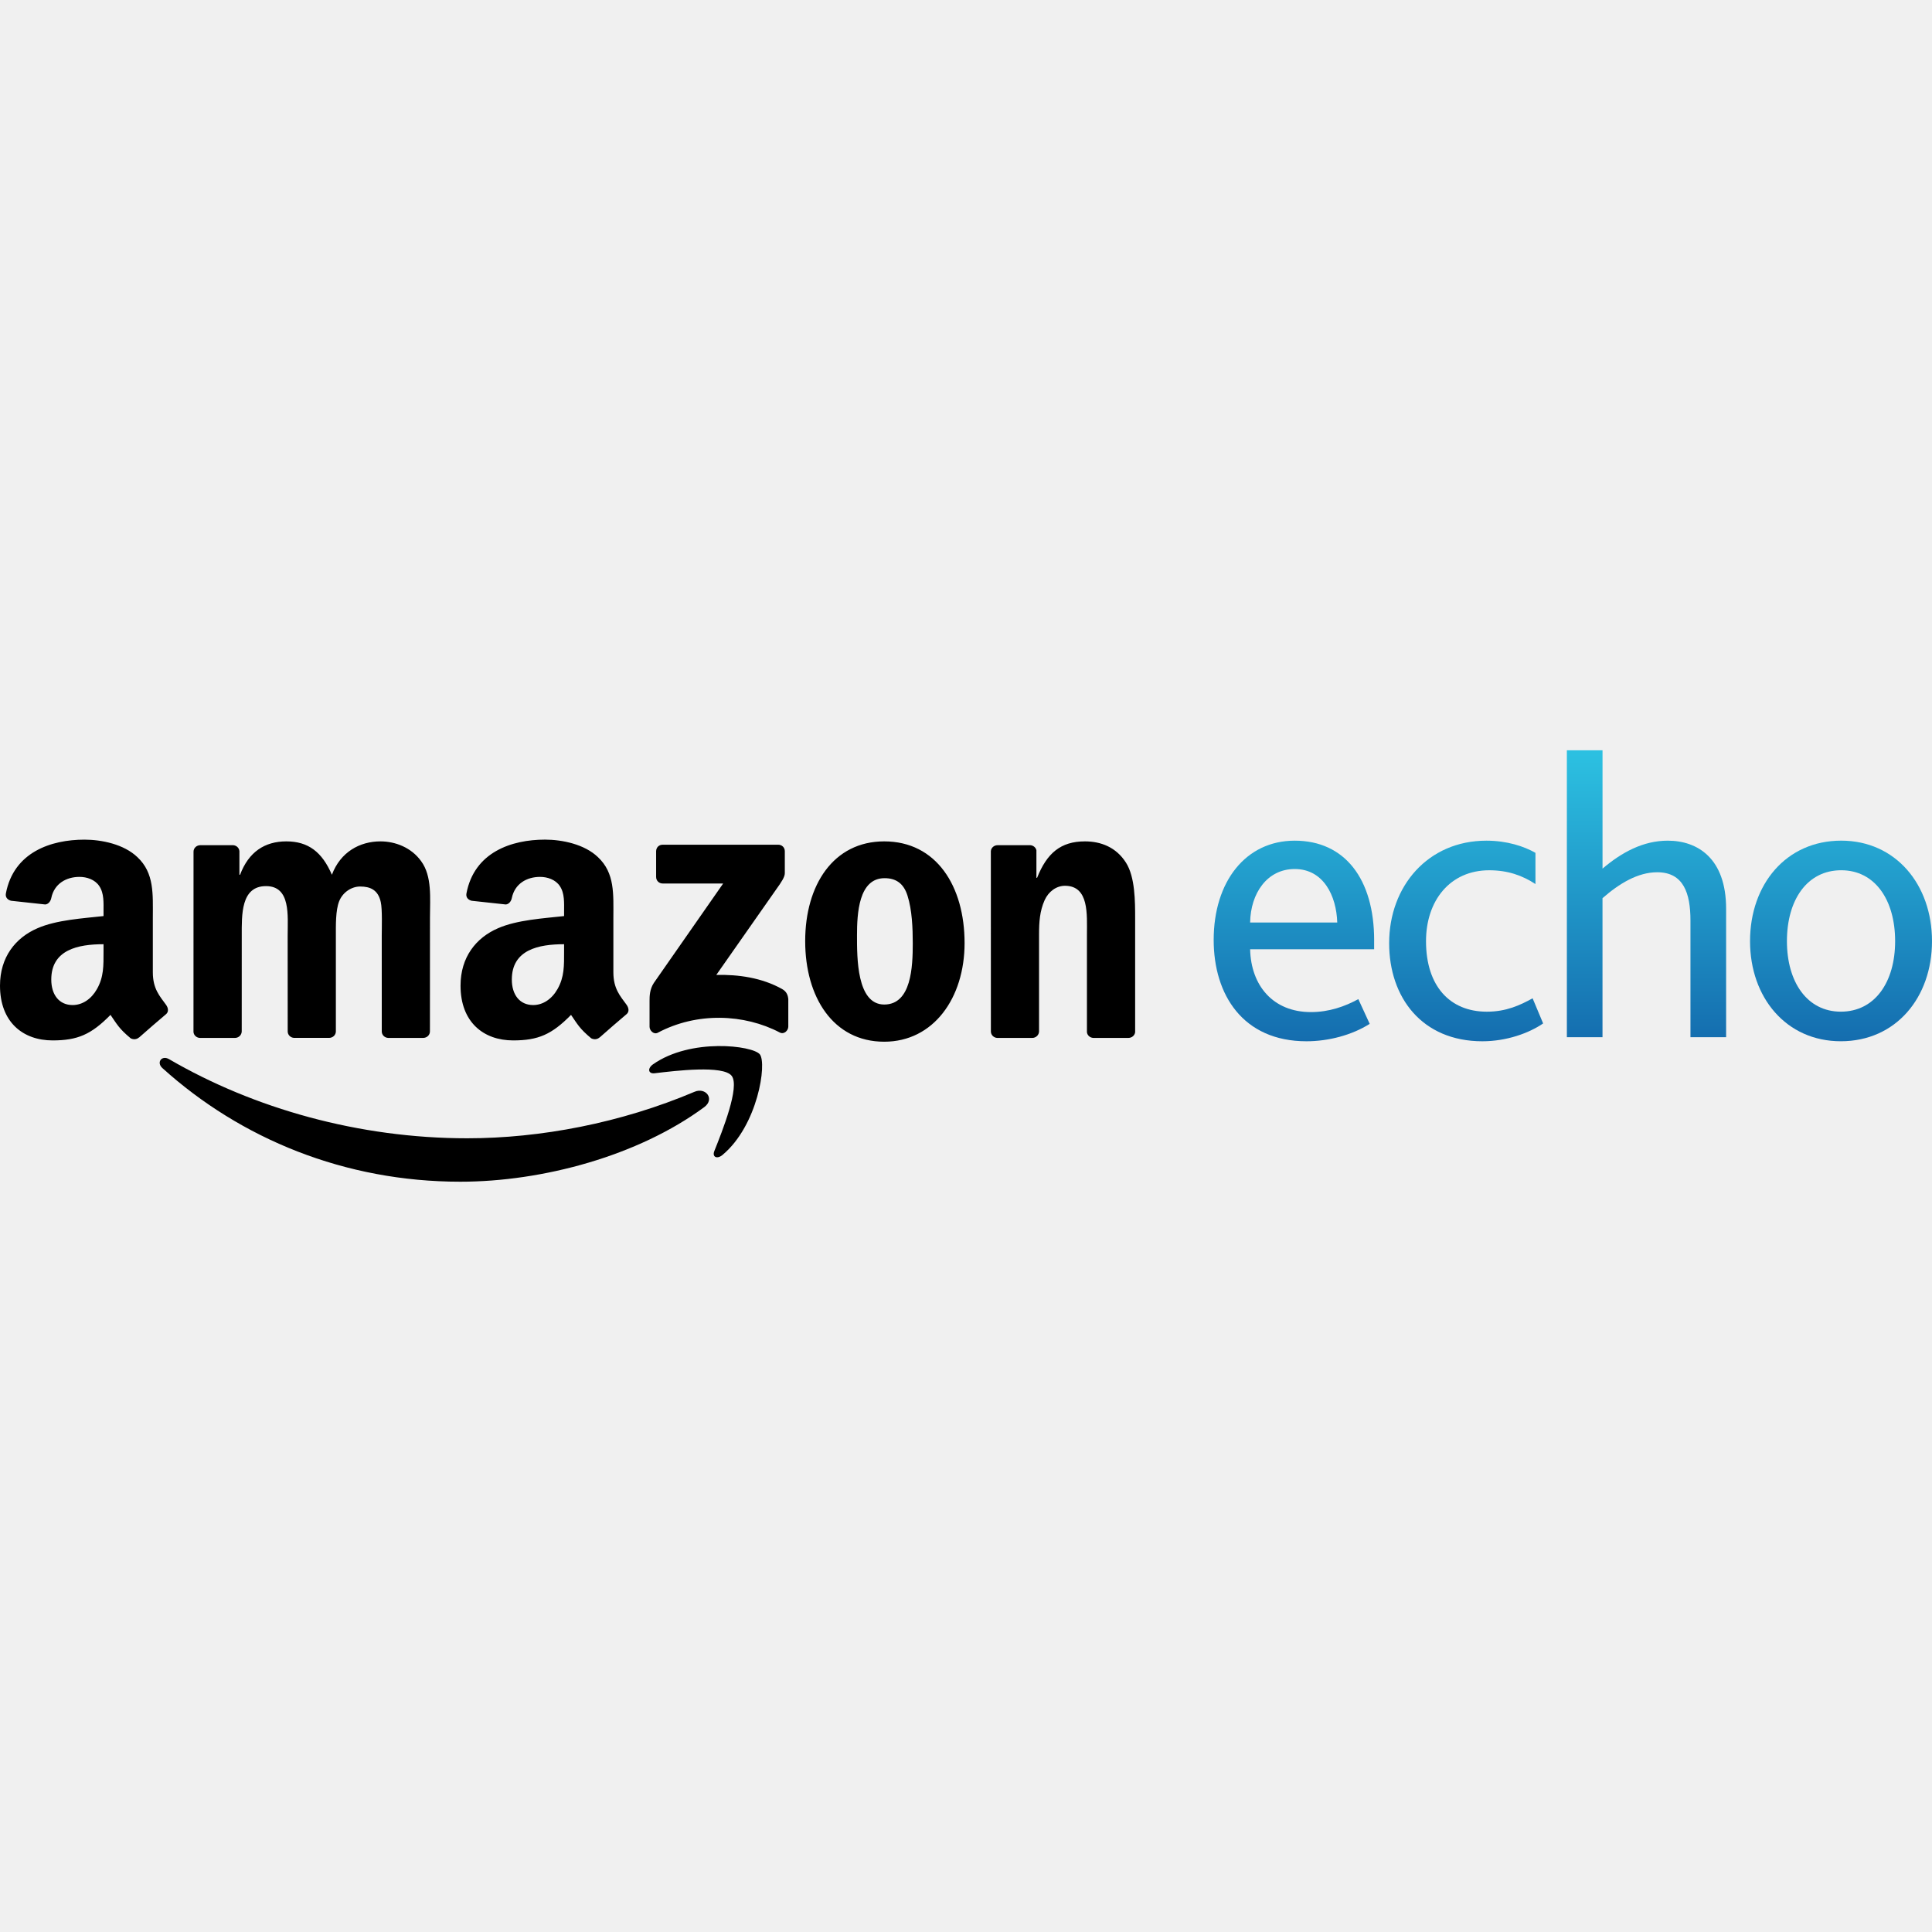
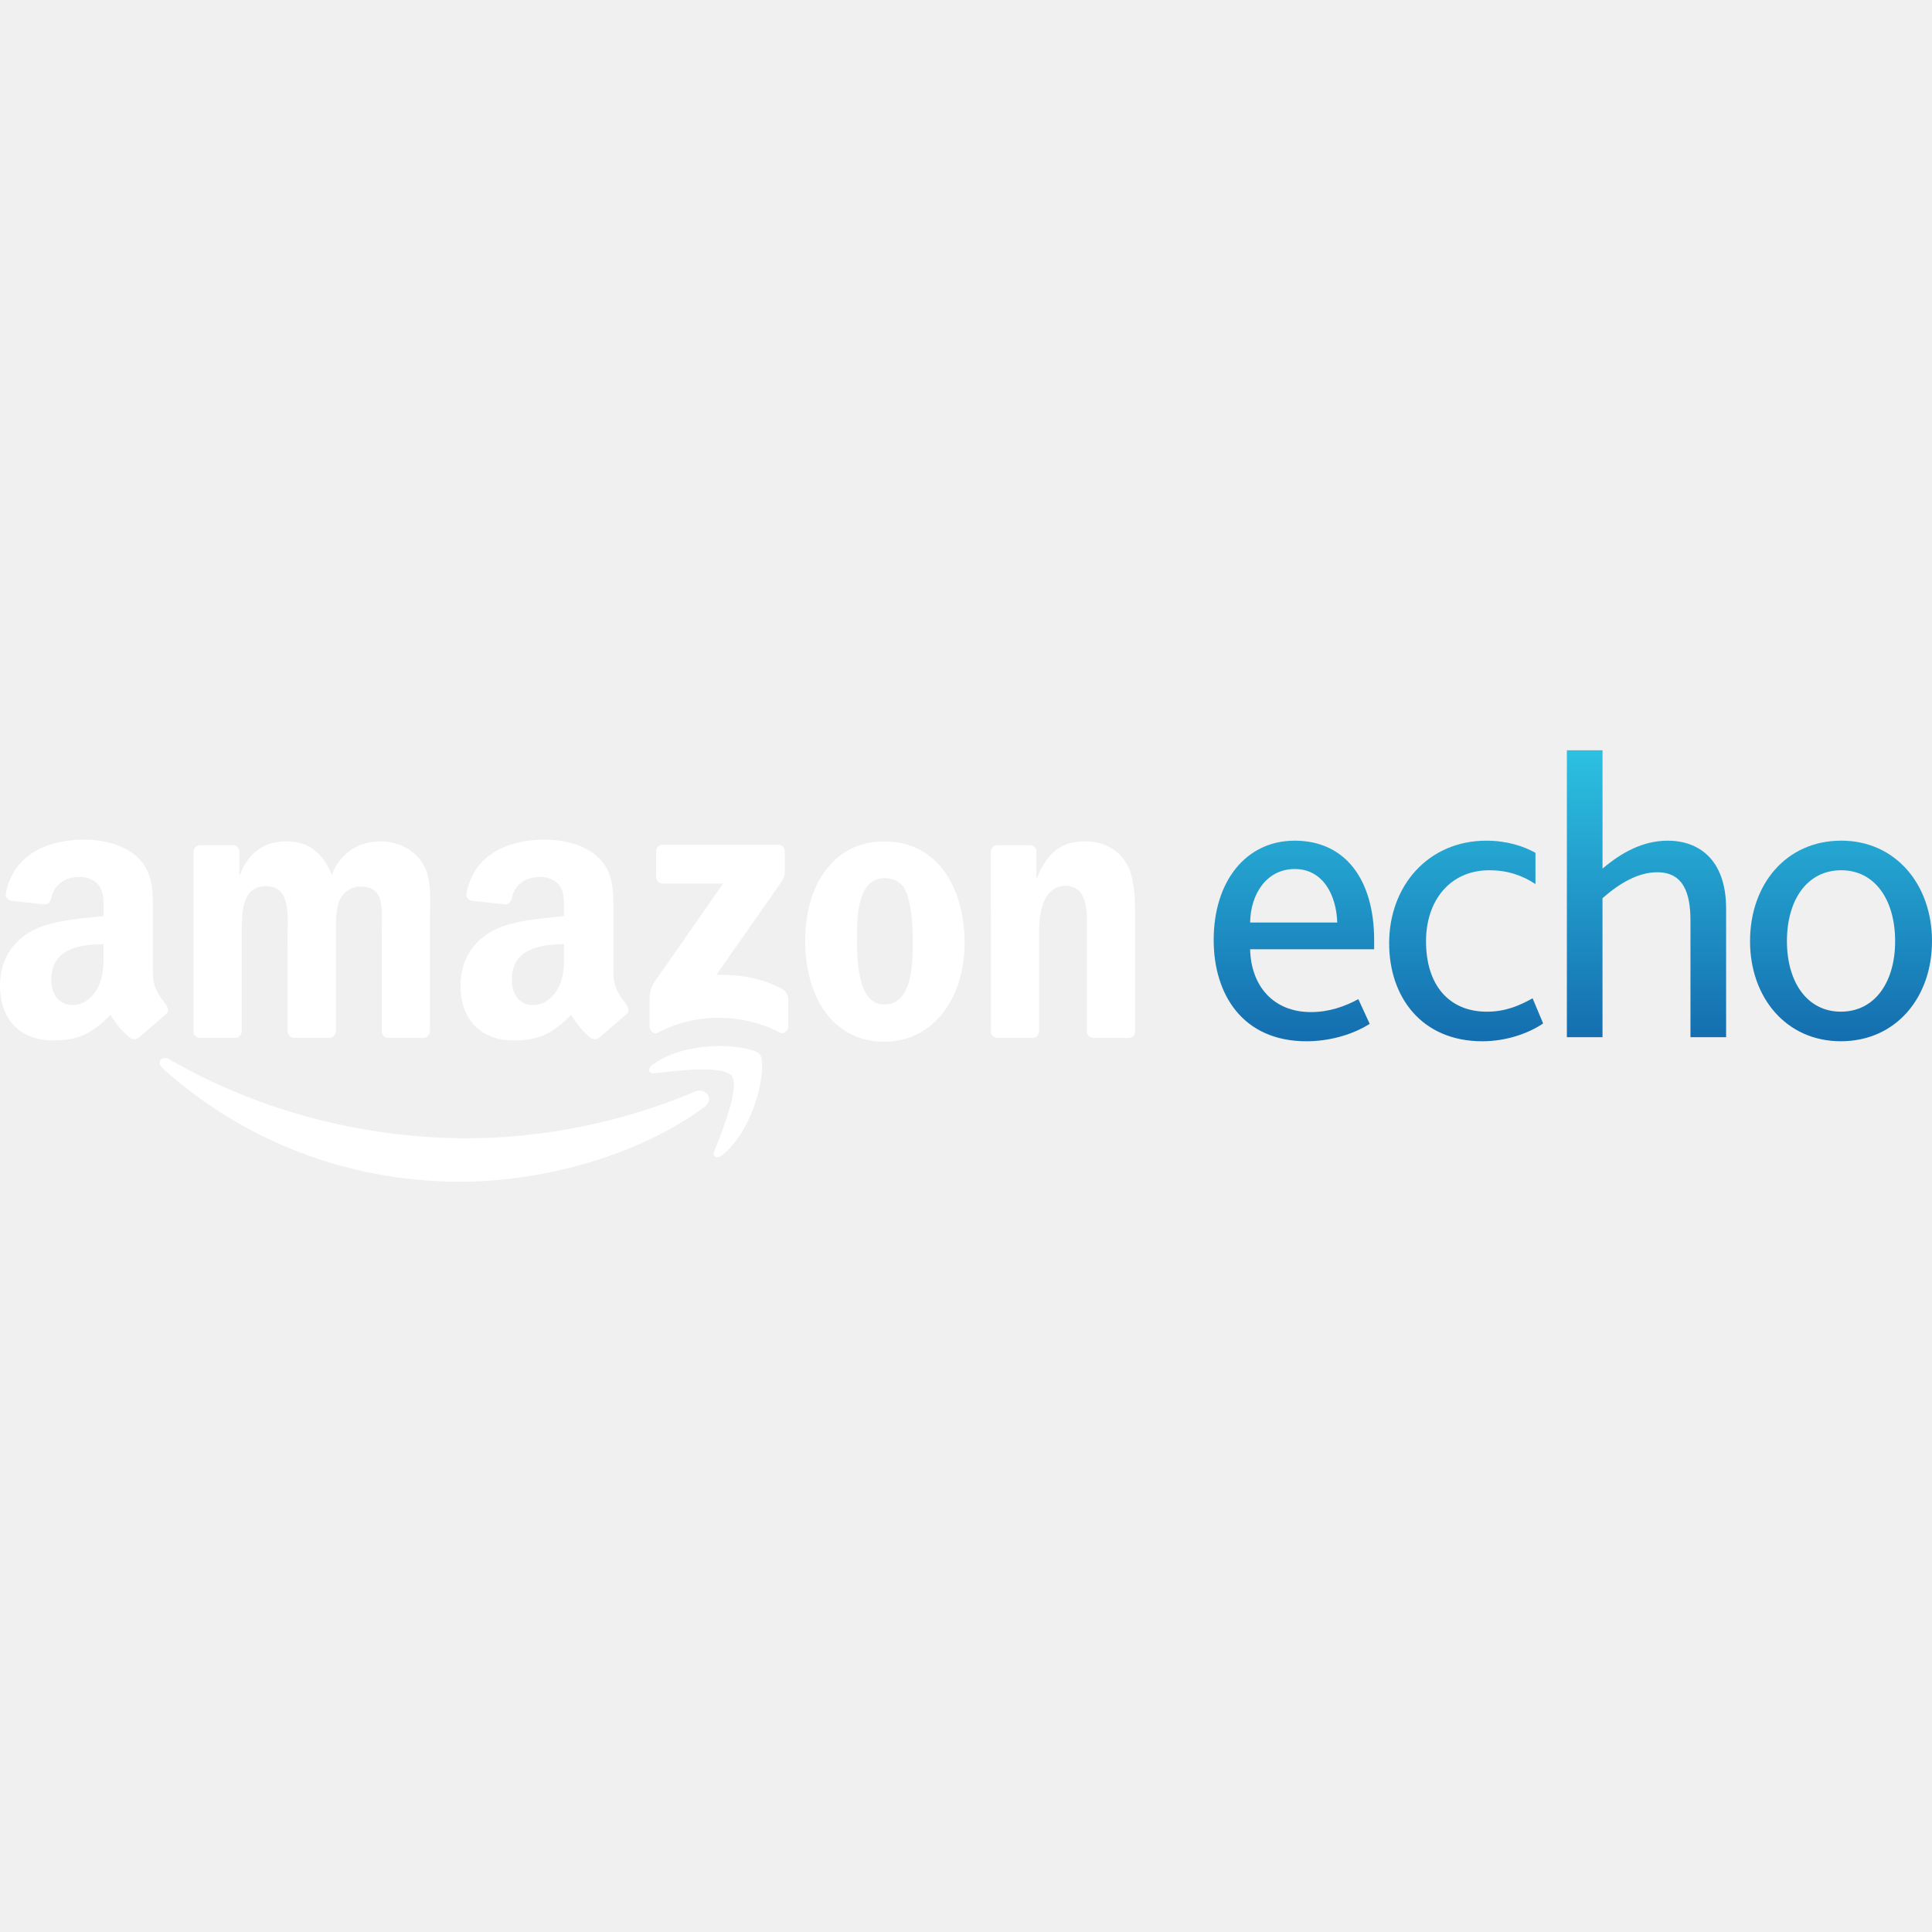
- <svg xmlns="http://www.w3.org/2000/svg" width="800px" height="800px" viewBox="0 -3593.95 9254.4 9254.4" id="Layer_1">
-   <style>.st0{fill-rule:evenodd;clip-rule:evenodd}.st1{fill:url(#SVGID_1_)}.st2{fill:url(#SVGID_2_)}.st3{fill:url(#SVGID_3_)}.st4{fill:url(#SVGID_4_)}</style>
-   <path class="st0" d="M3373.2 1709.4c-315.9 233.2-774 357.1-1168.3 357.1-552.8 0-1050.5-204.4-1427.2-544.4-29.5-26.7-3.2-63.2 32.3-42.5 406.4 236.5 908.9 378.9 1428 378.9 350.1 0 735-72.7 1089.2-222.9 53.5-22.7 98.3 35.1 46 73.8" />
-   <path class="st0" d="M3504.7 1559.3c-40.5-51.7-267.1-24.5-368.9-12.3-30.8 3.8-35.6-23.2-7.8-42.8 180.8-127 477.1-90.3 511.6-47.8 34.7 42.9-9.1 340-178.6 481.8-26.1 21.8-50.8 10.2-39.3-18.6 38-95.3 123.5-308.5 83-360.3M3142.9 606.9V483.6c.2-18.9 14.2-31.4 31.3-31.3l553.2-.1c17.7 0 31.9 12.9 31.9 31.1v105.9c-.2 17.7-15.2 40.9-41.7 77.7L3431.1 1076c106.3-2.5 218.9 13.5 315.5 67.7 21.8 12.3 27.7 30.4 29.4 48.2v131.7c0 18.1-19.9 39.2-40.8 28.2-170.2-89.2-396.2-98.9-584.4 1.1-19.2 10.2-39.4-10.5-39.4-28.6v-125.2c0-20 .4-54.3 20.6-84.8l332-476.2h-289.1c-17.7 0-31.8-12.7-32-31.2M1125.1 1377.8H956.9c-16-1.1-28.8-13.1-30.1-28.4l.2-863.7c0-17.3 14.5-31.1 32.5-31.1l156.8-.1c16.4.8 29.5 13.2 30.5 29v112.7h3.2c40.8-109 117.8-159.9 221.5-159.9 105.3 0 171.3 50.9 218.3 159.9 40.9-109 133.5-159.9 232.6-159.9 70.7 0 147.6 29.1 194.7 94.5 53.5 72.8 42.5 178.1 42.5 270.8l-.2 545.1c0 17.2-14.5 31-32.5 31h-168.1c-16.8-1.1-30.1-14.4-30.1-31l-.1-458c0-36.3 3.2-127.2-4.7-161.7-12.6-58.2-50.2-74.5-98.9-74.5-40.8 0-83.2 27.2-100.5 70.8-17.3 43.7-15.7 116.3-15.7 165.4v457.9c0 17.2-14.5 31-32.5 31h-168c-16.9-1.1-30.2-14.4-30.2-31l-.2-458c0-96.3 15.6-238-103.7-238-121 0-116.2 138.1-116.2 238l-.1 457.9c-.3 17.5-14.8 31.3-32.8 31.3M4237.1 612.6c-124.1 0-132 169-132 274.4 0 105.4-1.6 330.8 130.4 330.8 130.4 0 136.7-181.8 136.7-292.6 0-72.7-3.2-159.9-25.2-229-18.9-60-56.6-83.6-109.9-83.6m-1.6-176.3c249.8 0 384.9 214.5 384.9 487.1 0 263.5-149.2 472.5-384.9 472.5-245 0-378.6-214.5-378.6-481.6-.1-269 135.1-478 378.6-478M4944.3 1377.8h-167.7c-16.8-1.1-30.2-14.4-30.2-31l-.2-864c1.4-15.9 15.3-28.2 32.3-28.2l156.1-.1c14.7.8 26.8 10.8 29.9 24.2v132.1h3.2c47.1-118.2 113.1-174.5 229.3-174.5 75.4 0 149.2 27.3 196.4 101.8 44 69 44 185.3 44 269v543.4c-1.9 15.3-15.6 27.2-32.3 27.2h-168.7c-15.6-1-28.2-12.5-29.9-27.2V881.6c0-94.5 11-232.6-105.3-232.6-40.9 0-78.6 27.2-97.4 69-23.5 52.7-26.7 105.4-26.7 163.6v465.1c-.4 17.3-14.9 31.1-32.8 31.1M2871.6 1375.6c-11.1 10-27.2 10.7-39.8 3.9-55.9-46.4-65.9-67.9-96.5-112.1-92.3 94.1-157.7 122.3-277.4 122.3-141.7 0-251.9-87.4-251.9-262.3 0-136.6 74.1-229.5 179.5-275 91.3-40.1 218.9-47.4 316.5-58.3v-21.9c0-40.1 3.2-87.4-20.5-122-20.5-31-59.8-43.8-94.5-43.8-64.1 0-121.2 32.9-135.3 101.1-2.9 15.2-14 30.2-29.2 31l-163.1-17.7c-13.8-3.2-29.1-14.1-25.1-35.2 37.5-197.9 216.2-257.7 376.3-257.7 81.9 0 188.9 21.8 253.5 83.8 81.9 76.5 74 178.5 74 289.6v262.2c0 78.9 32.8 113.5 63.5 155.9 10.8 15.3 13.2 33.5-.5 44.7-34.4 28.8-95.4 81.8-129 111.7l-.5-.2zM2702 965.3c0 65.6 1.6 120.2-31.5 178.5-26.8 47.4-69.3 76.5-116.5 76.5-64.5 0-102.3-49.2-102.3-122.1 0-143.3 128.6-169.3 250.3-169.3v36.4zM665.6 1375.6c-11.1 10-27.2 10.7-39.8 3.9-55.9-46.4-65.9-67.9-96.5-112.1-92.4 94.1-157.8 122.3-277.4 122.3-141.8 0-251.9-87.4-251.9-262.3 0-136.6 74-229.5 179.5-275 91.3-40.1 218.8-47.4 316.4-58.3v-21.9c0-40.1 3.2-87.4-20.5-122-20.5-31-59.8-43.8-94.4-43.8-64.2 0-121.3 32.9-135.3 101.1-2.9 15.2-14 30.2-29.2 31L53.4 720.8c-13.8-3.2-29.1-14.1-25.2-35.2C65.7 487.7 244.4 428 404.6 428c81.9 0 188.9 21.8 253.5 83.8 81.9 76.5 74 178.5 74 289.6v262.2c0 78.9 32.8 113.5 63.5 155.9 10.8 15.3 13.2 33.5-.5 44.7-34.4 28.8-95.5 81.8-129.1 111.7l-.4-.3zM495.9 965.3c0 65.6 1.6 120.2-31.5 178.5-26.7 47.4-69.2 76.5-116.5 76.5-64.5 0-102.3-49.2-102.3-122.1 0-143.3 128.6-169.3 250.3-169.3v36.4z" />
-   <linearGradient id="SVGID_1_" gradientUnits="userSpaceOnUse" x1="6197.915" y1="18.724" x2="6197.915" y2="1411.092">
-     <stop offset="0" stop-color="#2cc0e1" />
-     <stop offset="1" stop-color="#146cae" />
-   </linearGradient>
-   <path class="st1" d="M6582.3 910.4c0-293.1-139.8-477.5-380.5-477.5-234.9 0-388.2 196.1-388.2 475.6 0 262.1 139.8 485.3 444.5 485.3 104.8 0 217.4-29.1 302.8-83.5l-54.4-118.4c-64.1 35-139.8 62.1-227.1 62.1-182.5 0-287.3-128.1-291.2-300.9h594v-42.7zm-594.1-85.5c2-139.8 81.5-256.2 213.5-256.2 137.8 0 199.9 128.1 203.8 256.2h-417.3z" />
-   <linearGradient id="SVGID_2_" gradientUnits="userSpaceOnUse" x1="7022.899" y1="18.724" x2="7022.899" y2="1411.092">
-     <stop offset="0" stop-color="#2cc0e1" />
-     <stop offset="1" stop-color="#146cae" />
-   </linearGradient>
-   <path class="st2" d="M6654.1 924c0-273.7 186.4-491.1 465.9-491.1 98.9 0 180.4 27.2 234.9 58.3v149.5c-62.2-40.8-132-66-221.3-66-188.3 0-302.9 145.6-302.9 339.7 0 215.5 114.6 337.7 291.2 337.7 93.2 0 159.2-31 219.4-64.1l50.4 120.4c-68 46.5-174.7 85.4-291.2 85.4-289.2-.1-446.4-209.8-446.4-469.8" />
-   <linearGradient id="SVGID_3_" gradientUnits="userSpaceOnUse" x1="7886.903" y1="18.724" x2="7886.903" y2="1411.092">
-     <stop offset="0" stop-color="#2cc0e1" />
-     <stop offset="1" stop-color="#146cae" />
-   </linearGradient>
-   <path class="st3" d="M7505.5 0h170.7v566.8c91.3-77.6 194.1-133.9 312.5-133.9 143.7 0 279.5 85.4 279.5 326.1v615.4h-170.8V815.2c0-130.1-33-231-159.2-231-93.2 0-182.5 54.4-262.1 124.2v665.9h-170.7V0z" />
-   <linearGradient id="SVGID_4_" gradientUnits="userSpaceOnUse" x1="8818.613" y1="18.724" x2="8818.613" y2="1411.092">
-     <stop offset="0" stop-color="#2cc0e1" />
-     <stop offset="1" stop-color="#146cae" />
-   </linearGradient>
-   <path class="st4" d="M8819.6 432.8c-264 0-436.8 209.6-436.8 481.4 0 269.8 172.8 479.5 434.9 479.5 264 0 436.7-209.7 436.7-479.5 0-271.7-174.7-481.4-434.8-481.4zm-1.9 819.2c-161.2 0-258.2-141.6-258.2-337.7 0-198 97-339.7 260.1-339.7 161.1 0 258.2 141.6 258.2 339.7 0 196.1-97.1 337.7-260.1 337.7z" />
+ <svg xmlns="http://www.w3.org/2000/svg" width="160px" height="160px" viewBox="0 -3593.95 9254.4 9254.4" id="Layer_1" fill="#ffffff">
+   <g id="SVGRepo_bgCarrier" stroke-width="0" />
+   <g id="SVGRepo_tracerCarrier" stroke-linecap="round" stroke-linejoin="round" />
+   <g id="SVGRepo_iconCarrier">
+     <style>.st0{fill-rule:evenodd;clip-rule:evenodd}.st1{fill:url(#SVGID_1_)}.st2{fill:url(#SVGID_2_)}.st3{fill:url(#SVGID_3_)}.st4{fill:url(#SVGID_4_)}</style>
+     <path class="st0" d="M3373.2 1709.4c-315.9 233.2-774 357.1-1168.3 357.1-552.8 0-1050.5-204.4-1427.2-544.4-29.5-26.7-3.2-63.2 32.3-42.5 406.4 236.5 908.9 378.9 1428 378.9 350.1 0 735-72.7 1089.2-222.9 53.5-22.7 98.3 35.1 46 73.8" />
+     <path class="st0" d="M3504.7 1559.3c-40.5-51.7-267.1-24.5-368.9-12.3-30.8 3.8-35.6-23.2-7.8-42.8 180.8-127 477.1-90.3 511.6-47.8 34.7 42.9-9.1 340-178.6 481.8-26.1 21.8-50.8 10.2-39.3-18.6 38-95.3 123.5-308.5 83-360.3M3142.9 606.9V483.6c.2-18.9 14.2-31.4 31.3-31.3l553.2-.1c17.7 0 31.9 12.9 31.9 31.1v105.9c-.2 17.7-15.2 40.9-41.7 77.7L3431.1 1076c106.3-2.5 218.9 13.5 315.5 67.7 21.8 12.3 27.7 30.4 29.4 48.2v131.7c0 18.1-19.9 39.2-40.8 28.2-170.2-89.2-396.2-98.9-584.4 1.1-19.2 10.2-39.4-10.5-39.4-28.6v-125.2c0-20 .4-54.3 20.6-84.8l332-476.2h-289.1c-17.7 0-31.8-12.7-32-31.2M1125.1 1377.8H956.9c-16-1.1-28.8-13.1-30.1-28.4l.2-863.7c0-17.3 14.5-31.1 32.5-31.1l156.8-.1c16.4.8 29.5 13.2 30.5 29v112.7h3.2c40.8-109 117.8-159.9 221.5-159.9 105.3 0 171.3 50.9 218.3 159.9 40.9-109 133.5-159.9 232.6-159.9 70.7 0 147.6 29.1 194.7 94.5 53.5 72.8 42.5 178.1 42.5 270.8l-.2 545.1c0 17.2-14.5 31-32.5 31h-168.1c-16.8-1.1-30.1-14.4-30.1-31l-.1-458c0-36.3 3.2-127.2-4.7-161.7-12.6-58.2-50.2-74.5-98.9-74.5-40.8 0-83.2 27.2-100.5 70.8-17.3 43.7-15.7 116.3-15.7 165.4v457.9c0 17.2-14.5 31-32.5 31h-168c-16.9-1.1-30.2-14.4-30.2-31l-.2-458c0-96.3 15.6-238-103.7-238-121 0-116.2 138.1-116.2 238l-.1 457.9c-.3 17.5-14.8 31.3-32.8 31.3M4237.1 612.6c-124.1 0-132 169-132 274.4 0 105.4-1.6 330.8 130.4 330.8 130.4 0 136.7-181.8 136.7-292.6 0-72.7-3.2-159.9-25.2-229-18.9-60-56.6-83.6-109.9-83.6m-1.6-176.3c249.8 0 384.9 214.5 384.9 487.1 0 263.5-149.2 472.5-384.9 472.5-245 0-378.6-214.5-378.6-481.6-.1-269 135.1-478 378.6-478M4944.3 1377.8h-167.7c-16.8-1.1-30.2-14.4-30.2-31l-.2-864c1.4-15.9 15.3-28.2 32.3-28.2l156.1-.1c14.7.8 26.8 10.8 29.9 24.2v132.1h3.2c47.1-118.2 113.1-174.5 229.3-174.5 75.4 0 149.2 27.3 196.4 101.8 44 69 44 185.3 44 269v543.4c-1.9 15.3-15.6 27.2-32.3 27.2h-168.7c-15.6-1-28.2-12.5-29.9-27.2V881.6c0-94.5 11-232.6-105.3-232.6-40.9 0-78.6 27.2-97.4 69-23.5 52.7-26.7 105.4-26.7 163.6v465.1c-.4 17.3-14.9 31.1-32.8 31.1M2871.6 1375.6c-11.1 10-27.2 10.7-39.8 3.9-55.9-46.4-65.9-67.9-96.5-112.1-92.3 94.1-157.7 122.3-277.4 122.3-141.7 0-251.9-87.4-251.9-262.3 0-136.6 74.1-229.5 179.5-275 91.3-40.1 218.9-47.4 316.5-58.3v-21.9c0-40.1 3.2-87.4-20.5-122-20.5-31-59.8-43.8-94.5-43.8-64.1 0-121.2 32.9-135.3 101.1-2.9 15.2-14 30.2-29.2 31l-163.1-17.7c-13.8-3.2-29.1-14.1-25.1-35.2 37.5-197.9 216.2-257.7 376.3-257.7 81.9 0 188.9 21.8 253.5 83.8 81.9 76.5 74 178.5 74 289.6v262.2c0 78.9 32.8 113.5 63.5 155.9 10.8 15.3 13.2 33.5-.5 44.7-34.4 28.8-95.4 81.8-129 111.7l-.5-.2zM2702 965.3c0 65.6 1.6 120.2-31.5 178.5-26.8 47.4-69.3 76.5-116.5 76.5-64.5 0-102.3-49.2-102.3-122.1 0-143.3 128.6-169.3 250.3-169.3v36.4zM665.6 1375.6c-11.1 10-27.2 10.7-39.8 3.9-55.9-46.4-65.9-67.9-96.5-112.1-92.4 94.1-157.8 122.3-277.4 122.3-141.8 0-251.9-87.4-251.9-262.3 0-136.6 74-229.5 179.5-275 91.3-40.1 218.8-47.4 316.4-58.3v-21.9c0-40.1 3.2-87.4-20.5-122-20.5-31-59.8-43.8-94.4-43.8-64.2 0-121.3 32.9-135.3 101.1-2.9 15.2-14 30.2-29.2 31L53.4 720.8c-13.8-3.2-29.1-14.1-25.2-35.2C65.7 487.7 244.4 428 404.6 428c81.9 0 188.9 21.8 253.5 83.8 81.9 76.5 74 178.5 74 289.6v262.2c0 78.9 32.8 113.5 63.5 155.9 10.8 15.3 13.2 33.5-.5 44.7-34.4 28.8-95.5 81.8-129.1 111.7l-.4-.3zM495.9 965.3c0 65.6 1.6 120.2-31.5 178.5-26.7 47.4-69.2 76.5-116.5 76.5-64.5 0-102.3-49.2-102.3-122.1 0-143.3 128.6-169.3 250.3-169.3v36.4z" />
+     <linearGradient id="SVGID_1_" gradientUnits="userSpaceOnUse" x1="6197.915" y1="18.724" x2="6197.915" y2="1411.092">
+       <stop offset="0" stop-color="#2cc0e1" />
+       <stop offset="1" stop-color="#146cae" />
+     </linearGradient>
+     <path class="st1" d="M6582.3 910.4c0-293.1-139.8-477.5-380.5-477.5-234.9 0-388.2 196.1-388.2 475.6 0 262.1 139.8 485.3 444.5 485.3 104.8 0 217.4-29.1 302.8-83.5l-54.4-118.4c-64.1 35-139.8 62.1-227.1 62.1-182.5 0-287.3-128.1-291.2-300.9h594v-42.7zm-594.1-85.5c2-139.8 81.5-256.2 213.5-256.2 137.8 0 199.9 128.1 203.8 256.2h-417.3z" />
+     <linearGradient id="SVGID_2_" gradientUnits="userSpaceOnUse" x1="7022.899" y1="18.724" x2="7022.899" y2="1411.092">
+       <stop offset="0" stop-color="#2cc0e1" />
+       <stop offset="1" stop-color="#146cae" />
+     </linearGradient>
+     <path class="st2" d="M6654.1 924c0-273.7 186.4-491.1 465.9-491.1 98.9 0 180.4 27.2 234.9 58.3v149.5c-62.2-40.8-132-66-221.3-66-188.3 0-302.9 145.6-302.9 339.7 0 215.5 114.6 337.7 291.2 337.7 93.2 0 159.2-31 219.4-64.1l50.4 120.4c-68 46.5-174.7 85.4-291.2 85.4-289.2-.1-446.4-209.8-446.4-469.8" />
+     <linearGradient id="SVGID_3_" gradientUnits="userSpaceOnUse" x1="7886.903" y1="18.724" x2="7886.903" y2="1411.092">
+       <stop offset="0" stop-color="#2cc0e1" />
+       <stop offset="1" stop-color="#146cae" />
+     </linearGradient>
+     <path class="st3" d="M7505.5 0h170.7v566.8c91.3-77.6 194.1-133.9 312.5-133.9 143.7 0 279.5 85.4 279.5 326.1v615.4h-170.8V815.2c0-130.1-33-231-159.2-231-93.2 0-182.5 54.4-262.1 124.2v665.9h-170.7V0z" />
+     <linearGradient id="SVGID_4_" gradientUnits="userSpaceOnUse" x1="8818.613" y1="18.724" x2="8818.613" y2="1411.092">
+       <stop offset="0" stop-color="#2cc0e1" />
+       <stop offset="1" stop-color="#146cae" />
+     </linearGradient>
+     <path class="st4" d="M8819.6 432.8c-264 0-436.8 209.6-436.8 481.4 0 269.8 172.8 479.5 434.9 479.5 264 0 436.7-209.7 436.7-479.5 0-271.7-174.7-481.4-434.8-481.4zm-1.9 819.2c-161.2 0-258.2-141.6-258.2-337.7 0-198 97-339.7 260.1-339.7 161.1 0 258.2 141.6 258.2 339.7 0 196.1-97.1 337.7-260.1 337.7z" />
+   </g>
</svg>
